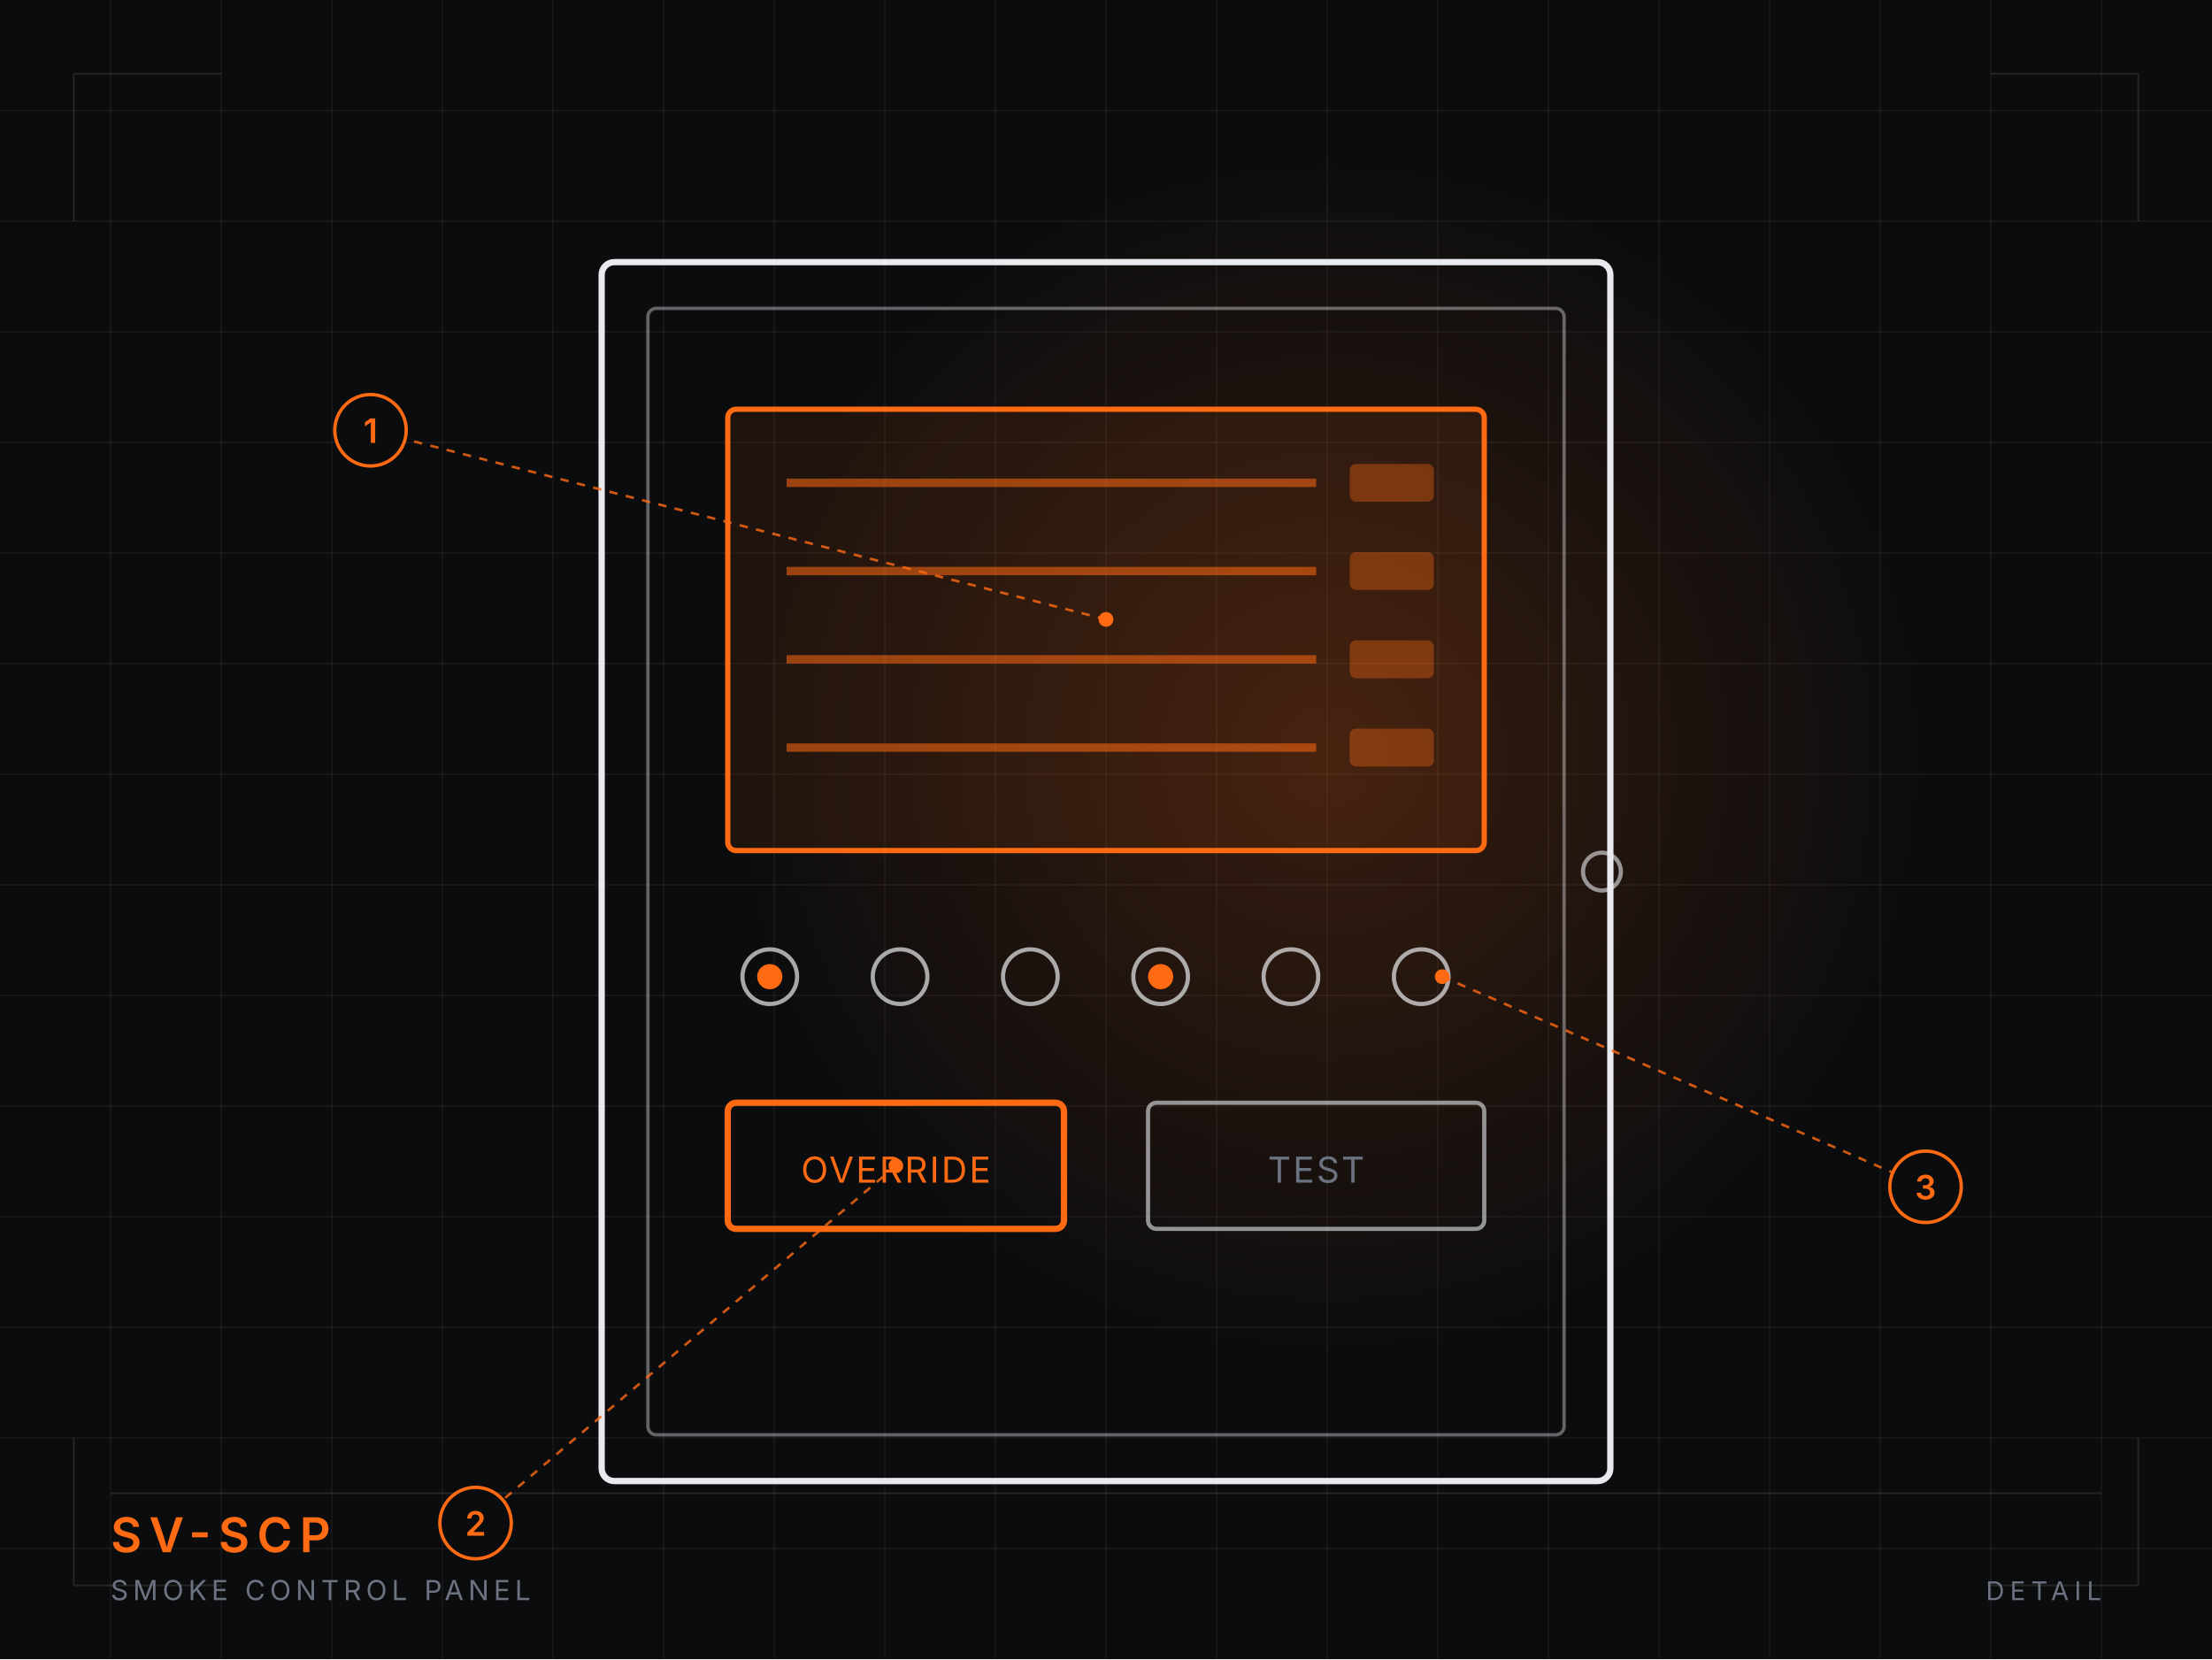
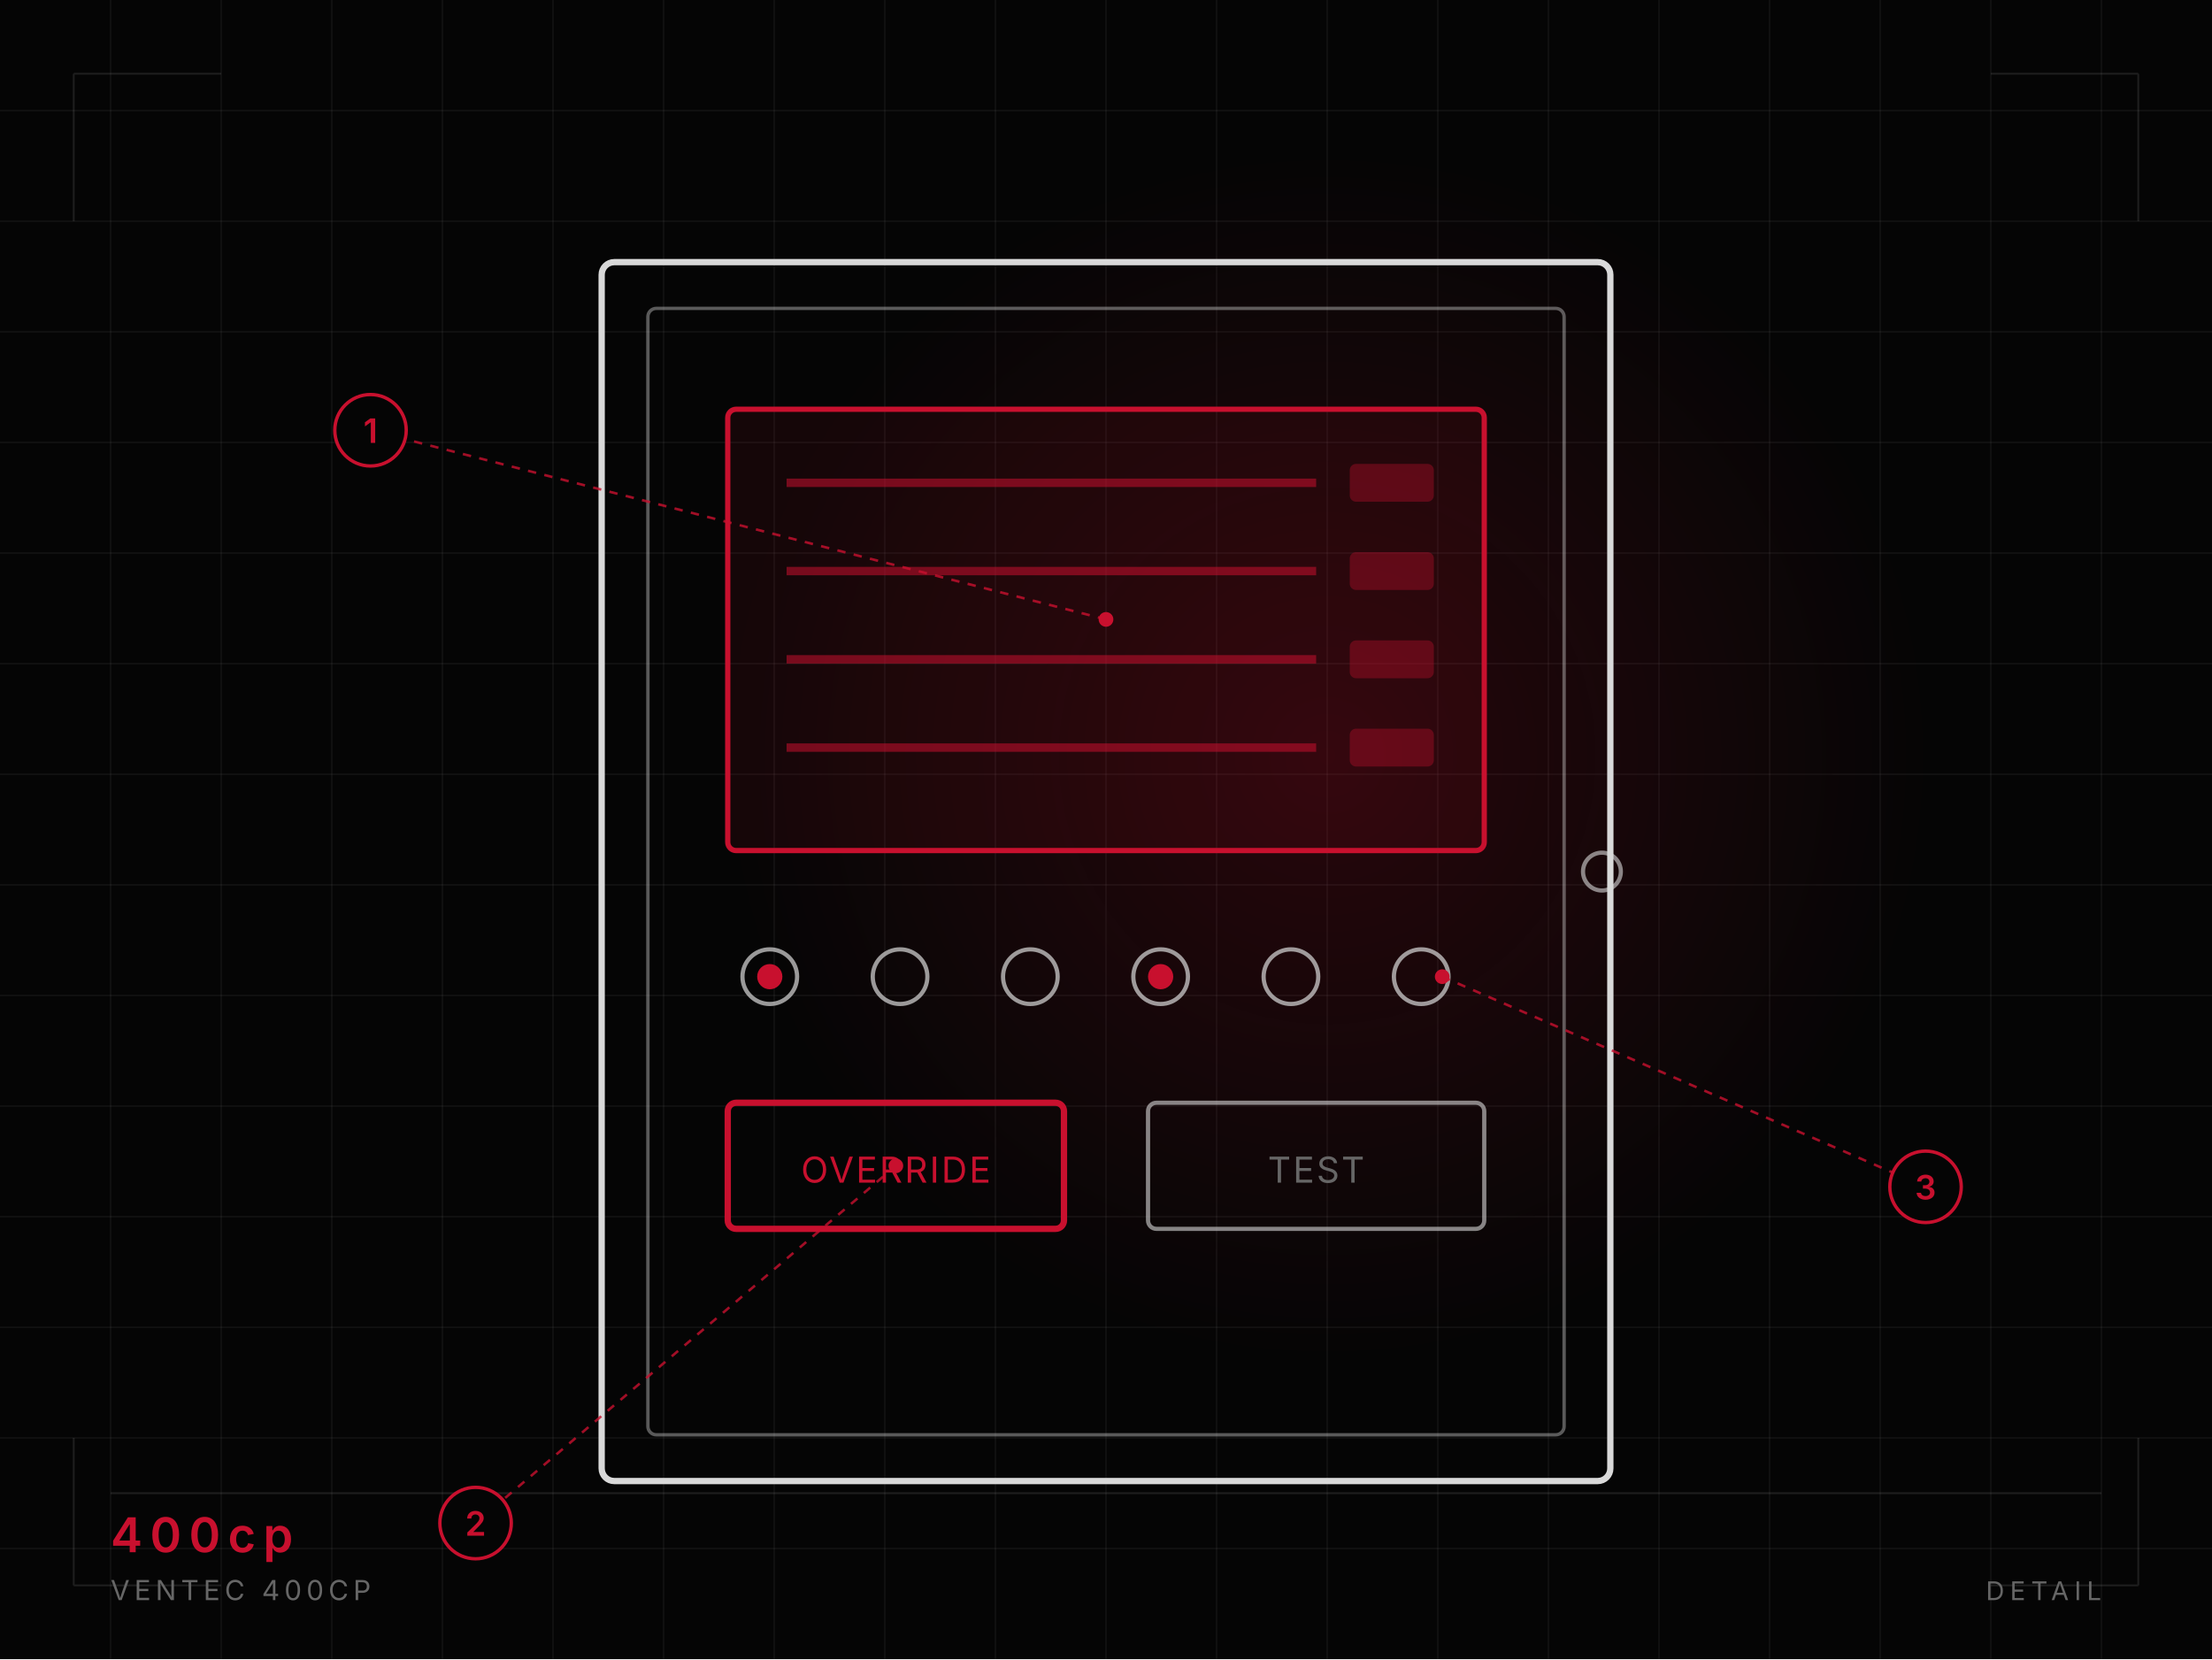
- <svg xmlns="http://www.w3.org/2000/svg" viewBox="0 0 1200 900" width="1200" height="900" role="img" aria-label="SV-SCP detail">
+ <svg xmlns="http://www.w3.org/2000/svg" viewBox="0 0 1200 900" width="1200" height="900" role="img" aria-label="400cp detail">
  <defs>
    <radialGradient id="glow">
-       <stop offset="0%" stop-color="#ff6a13" stop-opacity=".18" />
-       <stop offset="100%" stop-color="#ff6a13" stop-opacity="0" />
+       <stop offset="0%" stop-color="#c8102e" stop-opacity=".18" />
+       <stop offset="100%" stop-color="#c8102e" stop-opacity="0" />
    </radialGradient>
  </defs>
-   <rect width="1200" height="900" fill="#0b0c0e" />
+   <rect width="1200" height="900" fill="#050505" />
  <g stroke="#ffffff" stroke-opacity="0.045" stroke-width="1">
    <path d="M60 0V900" />
    <path d="M120 0V900" />
    <path d="M180 0V900" />
    <path d="M240 0V900" />
    <path d="M300 0V900" />
    <path d="M360 0V900" />
    <path d="M420 0V900" />
    <path d="M480 0V900" />
    <path d="M540 0V900" />
    <path d="M600 0V900" />
    <path d="M660 0V900" />
    <path d="M720 0V900" />
    <path d="M780 0V900" />
    <path d="M840 0V900" />
    <path d="M900 0V900" />
    <path d="M960 0V900" />
    <path d="M1020 0V900" />
    <path d="M1080 0V900" />
    <path d="M1140 0V900" />
    <path d="M0 60H1200" />
    <path d="M0 120H1200" />
    <path d="M0 180H1200" />
    <path d="M0 240H1200" />
    <path d="M0 300H1200" />
    <path d="M0 360H1200" />
    <path d="M0 420H1200" />
    <path d="M0 480H1200" />
    <path d="M0 540H1200" />
    <path d="M0 600H1200" />
    <path d="M0 660H1200" />
    <path d="M0 720H1200" />
    <path d="M0 780H1200" />
    <path d="M0 840H1200" />
  </g>
  <g stroke="#ffffff" stroke-opacity="0.10" stroke-width="1">
    <path d="M40 40H120M40 40V120" />
    <path d="M1160 40H1080M1160 40V120" />
    <path d="M40 860H120M40 860V780" />
    <path d="M1160 860H1080M1160 860V780" />
  </g>
  <circle cx="720" cy="410" r="330" fill="url(#glow)" />
-   <text x="60" y="842" fill="#ff6a13" font-family="Barlow Condensed,Inter,sans-serif" font-size="26" font-weight="600" letter-spacing="4">SV-SCP</text>
-   <text x="60" y="868" fill="#6b7280" font-family="Inter,sans-serif" font-size="15" letter-spacing="2.5">SMOKE CONTROL PANEL</text>
-   <text x="1140" y="868" fill="#6b7280" text-anchor="end" font-family="Inter,sans-serif" font-size="14" letter-spacing="3">DETAIL</text>
+   <text x="60" y="842" fill="#c8102e" font-family="Barlow Condensed,Inter,sans-serif" font-size="26" font-weight="600" letter-spacing="4">400cp</text>
+   <text x="60" y="868" fill="#666666" font-family="Inter,sans-serif" font-size="15" letter-spacing="2.5">VENTEC 400CP</text>
+   <text x="1140" y="868" fill="#666666" text-anchor="end" font-family="Inter,sans-serif" font-size="14" letter-spacing="3">DETAIL</text>
  <path d="M60 810H1140" stroke="#ffffff" stroke-opacity="0.10" />
  <g transform="translate(600 450) scale(1.14) translate(-600 -450)">
-     <rect x="360" y="180" width="480" height="580" rx="6" fill="none" stroke="#e8eaed" stroke-width="3" />
-     <rect x="382" y="202" width="436" height="536" rx="4" fill="none" stroke="#e8eaed" stroke-opacity=".4" stroke-width="1.6" />
-     <rect x="420" y="250" width="360" height="210" rx="4" fill="#ff6a13" fill-opacity=".08" stroke="#ff6a13" stroke-width="2.5" />
-     <path d="M448 285H700" stroke="#ff6a13" stroke-opacity=".55" stroke-width="4" />
-     <rect x="716" y="276" width="40" height="18" rx="3" fill="#ff6a13" fill-opacity=".35" />
-     <path d="M448 327H700" stroke="#ff6a13" stroke-opacity=".55" stroke-width="4" />
-     <rect x="716" y="318" width="40" height="18" rx="3" fill="#ff6a13" fill-opacity=".35" />
-     <path d="M448 369H700" stroke="#ff6a13" stroke-opacity=".55" stroke-width="4" />
-     <rect x="716" y="360" width="40" height="18" rx="3" fill="#ff6a13" fill-opacity=".35" />
-     <path d="M448 411H700" stroke="#ff6a13" stroke-opacity=".55" stroke-width="4" />
-     <rect x="716" y="402" width="40" height="18" rx="3" fill="#ff6a13" fill-opacity=".35" />
-     <circle cx="440" cy="520" r="13" fill="none" stroke="#e8eaed" stroke-opacity=".7" stroke-width="2" />
-     <circle cx="440" cy="520" r="6" fill="#ff6a13" />
-     <circle cx="502" cy="520" r="13" fill="none" stroke="#e8eaed" stroke-opacity=".7" stroke-width="2" />
-     <circle cx="564" cy="520" r="13" fill="none" stroke="#e8eaed" stroke-opacity=".7" stroke-width="2" />
-     <circle cx="626" cy="520" r="13" fill="none" stroke="#e8eaed" stroke-opacity=".7" stroke-width="2" />
-     <circle cx="626" cy="520" r="6" fill="#ff6a13" />
-     <circle cx="688" cy="520" r="13" fill="none" stroke="#e8eaed" stroke-opacity=".7" stroke-width="2" />
-     <circle cx="750" cy="520" r="13" fill="none" stroke="#e8eaed" stroke-opacity=".7" stroke-width="2" />
-     <rect x="420" y="580" width="160" height="60" rx="4" fill="none" stroke="#ff6a13" stroke-width="3" />
-     <text x="500" y="618" text-anchor="middle" fill="#ff6a13" font-family="Inter,sans-serif" font-size="17" letter-spacing="1">OVERRIDE</text>
-     <rect x="620" y="580" width="160" height="60" rx="4" fill="none" stroke="#e8eaed" stroke-opacity=".6" stroke-width="2" />
-     <text x="700" y="618" text-anchor="middle" fill="#6b7280" font-family="Inter,sans-serif" font-size="17" letter-spacing="1">TEST</text>
-     <circle cx="836" cy="470" r="9" fill="none" stroke="#e8eaed" stroke-opacity=".6" stroke-width="2" />
+     <rect x="360" y="180" width="480" height="580" rx="6" fill="none" stroke="#d9d9d9" stroke-width="3" />
+     <rect x="382" y="202" width="436" height="536" rx="4" fill="none" stroke="#d9d9d9" stroke-opacity=".4" stroke-width="1.6" />
+     <rect x="420" y="250" width="360" height="210" rx="4" fill="#c8102e" fill-opacity=".08" stroke="#c8102e" stroke-width="2.5" />
+     <path d="M448 285H700" stroke="#c8102e" stroke-opacity=".55" stroke-width="4" />
+     <rect x="716" y="276" width="40" height="18" rx="3" fill="#c8102e" fill-opacity=".35" />
+     <path d="M448 327H700" stroke="#c8102e" stroke-opacity=".55" stroke-width="4" />
+     <rect x="716" y="318" width="40" height="18" rx="3" fill="#c8102e" fill-opacity=".35" />
+     <path d="M448 369H700" stroke="#c8102e" stroke-opacity=".55" stroke-width="4" />
+     <rect x="716" y="360" width="40" height="18" rx="3" fill="#c8102e" fill-opacity=".35" />
+     <path d="M448 411H700" stroke="#c8102e" stroke-opacity=".55" stroke-width="4" />
+     <rect x="716" y="402" width="40" height="18" rx="3" fill="#c8102e" fill-opacity=".35" />
+     <circle cx="440" cy="520" r="13" fill="none" stroke="#d9d9d9" stroke-opacity=".7" stroke-width="2" />
+     <circle cx="440" cy="520" r="6" fill="#c8102e" />
+     <circle cx="502" cy="520" r="13" fill="none" stroke="#d9d9d9" stroke-opacity=".7" stroke-width="2" />
+     <circle cx="564" cy="520" r="13" fill="none" stroke="#d9d9d9" stroke-opacity=".7" stroke-width="2" />
+     <circle cx="626" cy="520" r="13" fill="none" stroke="#d9d9d9" stroke-opacity=".7" stroke-width="2" />
+     <circle cx="626" cy="520" r="6" fill="#c8102e" />
+     <circle cx="688" cy="520" r="13" fill="none" stroke="#d9d9d9" stroke-opacity=".7" stroke-width="2" />
+     <circle cx="750" cy="520" r="13" fill="none" stroke="#d9d9d9" stroke-opacity=".7" stroke-width="2" />
+     <rect x="420" y="580" width="160" height="60" rx="4" fill="none" stroke="#c8102e" stroke-width="3" />
+     <text x="500" y="618" text-anchor="middle" fill="#c8102e" font-family="Inter,sans-serif" font-size="17" letter-spacing="1">OVERRIDE</text>
+     <rect x="620" y="580" width="160" height="60" rx="4" fill="none" stroke="#d9d9d9" stroke-opacity=".6" stroke-width="2" />
+     <text x="700" y="618" text-anchor="middle" fill="#666666" font-family="Inter,sans-serif" font-size="17" letter-spacing="1">TEST</text>
+     <circle cx="836" cy="470" r="9" fill="none" stroke="#d9d9d9" stroke-opacity=".6" stroke-width="2" />
    <g>
-       <path d="M600 350L250 260" stroke="#ff6a13" stroke-width="1.2" stroke-dasharray="4 4" opacity=".8" />
-       <circle cx="250" cy="260" r="17" fill="#0b0c0e" stroke="#ff6a13" stroke-width="1.6" />
-       <text x="250" y="266" text-anchor="middle" fill="#ff6a13" font-family="Inter,sans-serif" font-size="16" font-weight="600">1</text>
-       <circle cx="600" cy="350" r="3.5" fill="#ff6a13" />
+       <path d="M600 350L250 260" stroke="#c8102e" stroke-width="1.2" stroke-dasharray="4 4" opacity=".8" />
+       <circle cx="250" cy="260" r="17" fill="#050505" stroke="#c8102e" stroke-width="1.6" />
+       <text x="250" y="266" text-anchor="middle" fill="#c8102e" font-family="Inter,sans-serif" font-size="16" font-weight="600">1</text>
+       <circle cx="600" cy="350" r="3.5" fill="#c8102e" />
    </g>
    <g>
-       <path d="M500 610L300 780" stroke="#ff6a13" stroke-width="1.2" stroke-dasharray="4 4" opacity=".8" />
-       <circle cx="300" cy="780" r="17" fill="#0b0c0e" stroke="#ff6a13" stroke-width="1.6" />
-       <text x="300" y="786" text-anchor="middle" fill="#ff6a13" font-family="Inter,sans-serif" font-size="16" font-weight="600">2</text>
-       <circle cx="500" cy="610" r="3.5" fill="#ff6a13" />
+       <path d="M500 610L300 780" stroke="#c8102e" stroke-width="1.2" stroke-dasharray="4 4" opacity=".8" />
+       <circle cx="300" cy="780" r="17" fill="#050505" stroke="#c8102e" stroke-width="1.6" />
+       <text x="300" y="786" text-anchor="middle" fill="#c8102e" font-family="Inter,sans-serif" font-size="16" font-weight="600">2</text>
+       <circle cx="500" cy="610" r="3.5" fill="#c8102e" />
    </g>
    <g>
-       <path d="M760 520L990 620" stroke="#ff6a13" stroke-width="1.2" stroke-dasharray="4 4" opacity=".8" />
-       <circle cx="990" cy="620" r="17" fill="#0b0c0e" stroke="#ff6a13" stroke-width="1.6" />
-       <text x="990" y="626" text-anchor="middle" fill="#ff6a13" font-family="Inter,sans-serif" font-size="16" font-weight="600">3</text>
-       <circle cx="760" cy="520" r="3.5" fill="#ff6a13" />
+       <path d="M760 520L990 620" stroke="#c8102e" stroke-width="1.2" stroke-dasharray="4 4" opacity=".8" />
+       <circle cx="990" cy="620" r="17" fill="#050505" stroke="#c8102e" stroke-width="1.6" />
+       <text x="990" y="626" text-anchor="middle" fill="#c8102e" font-family="Inter,sans-serif" font-size="16" font-weight="600">3</text>
+       <circle cx="760" cy="520" r="3.5" fill="#c8102e" />
    </g>
  </g>
</svg>
